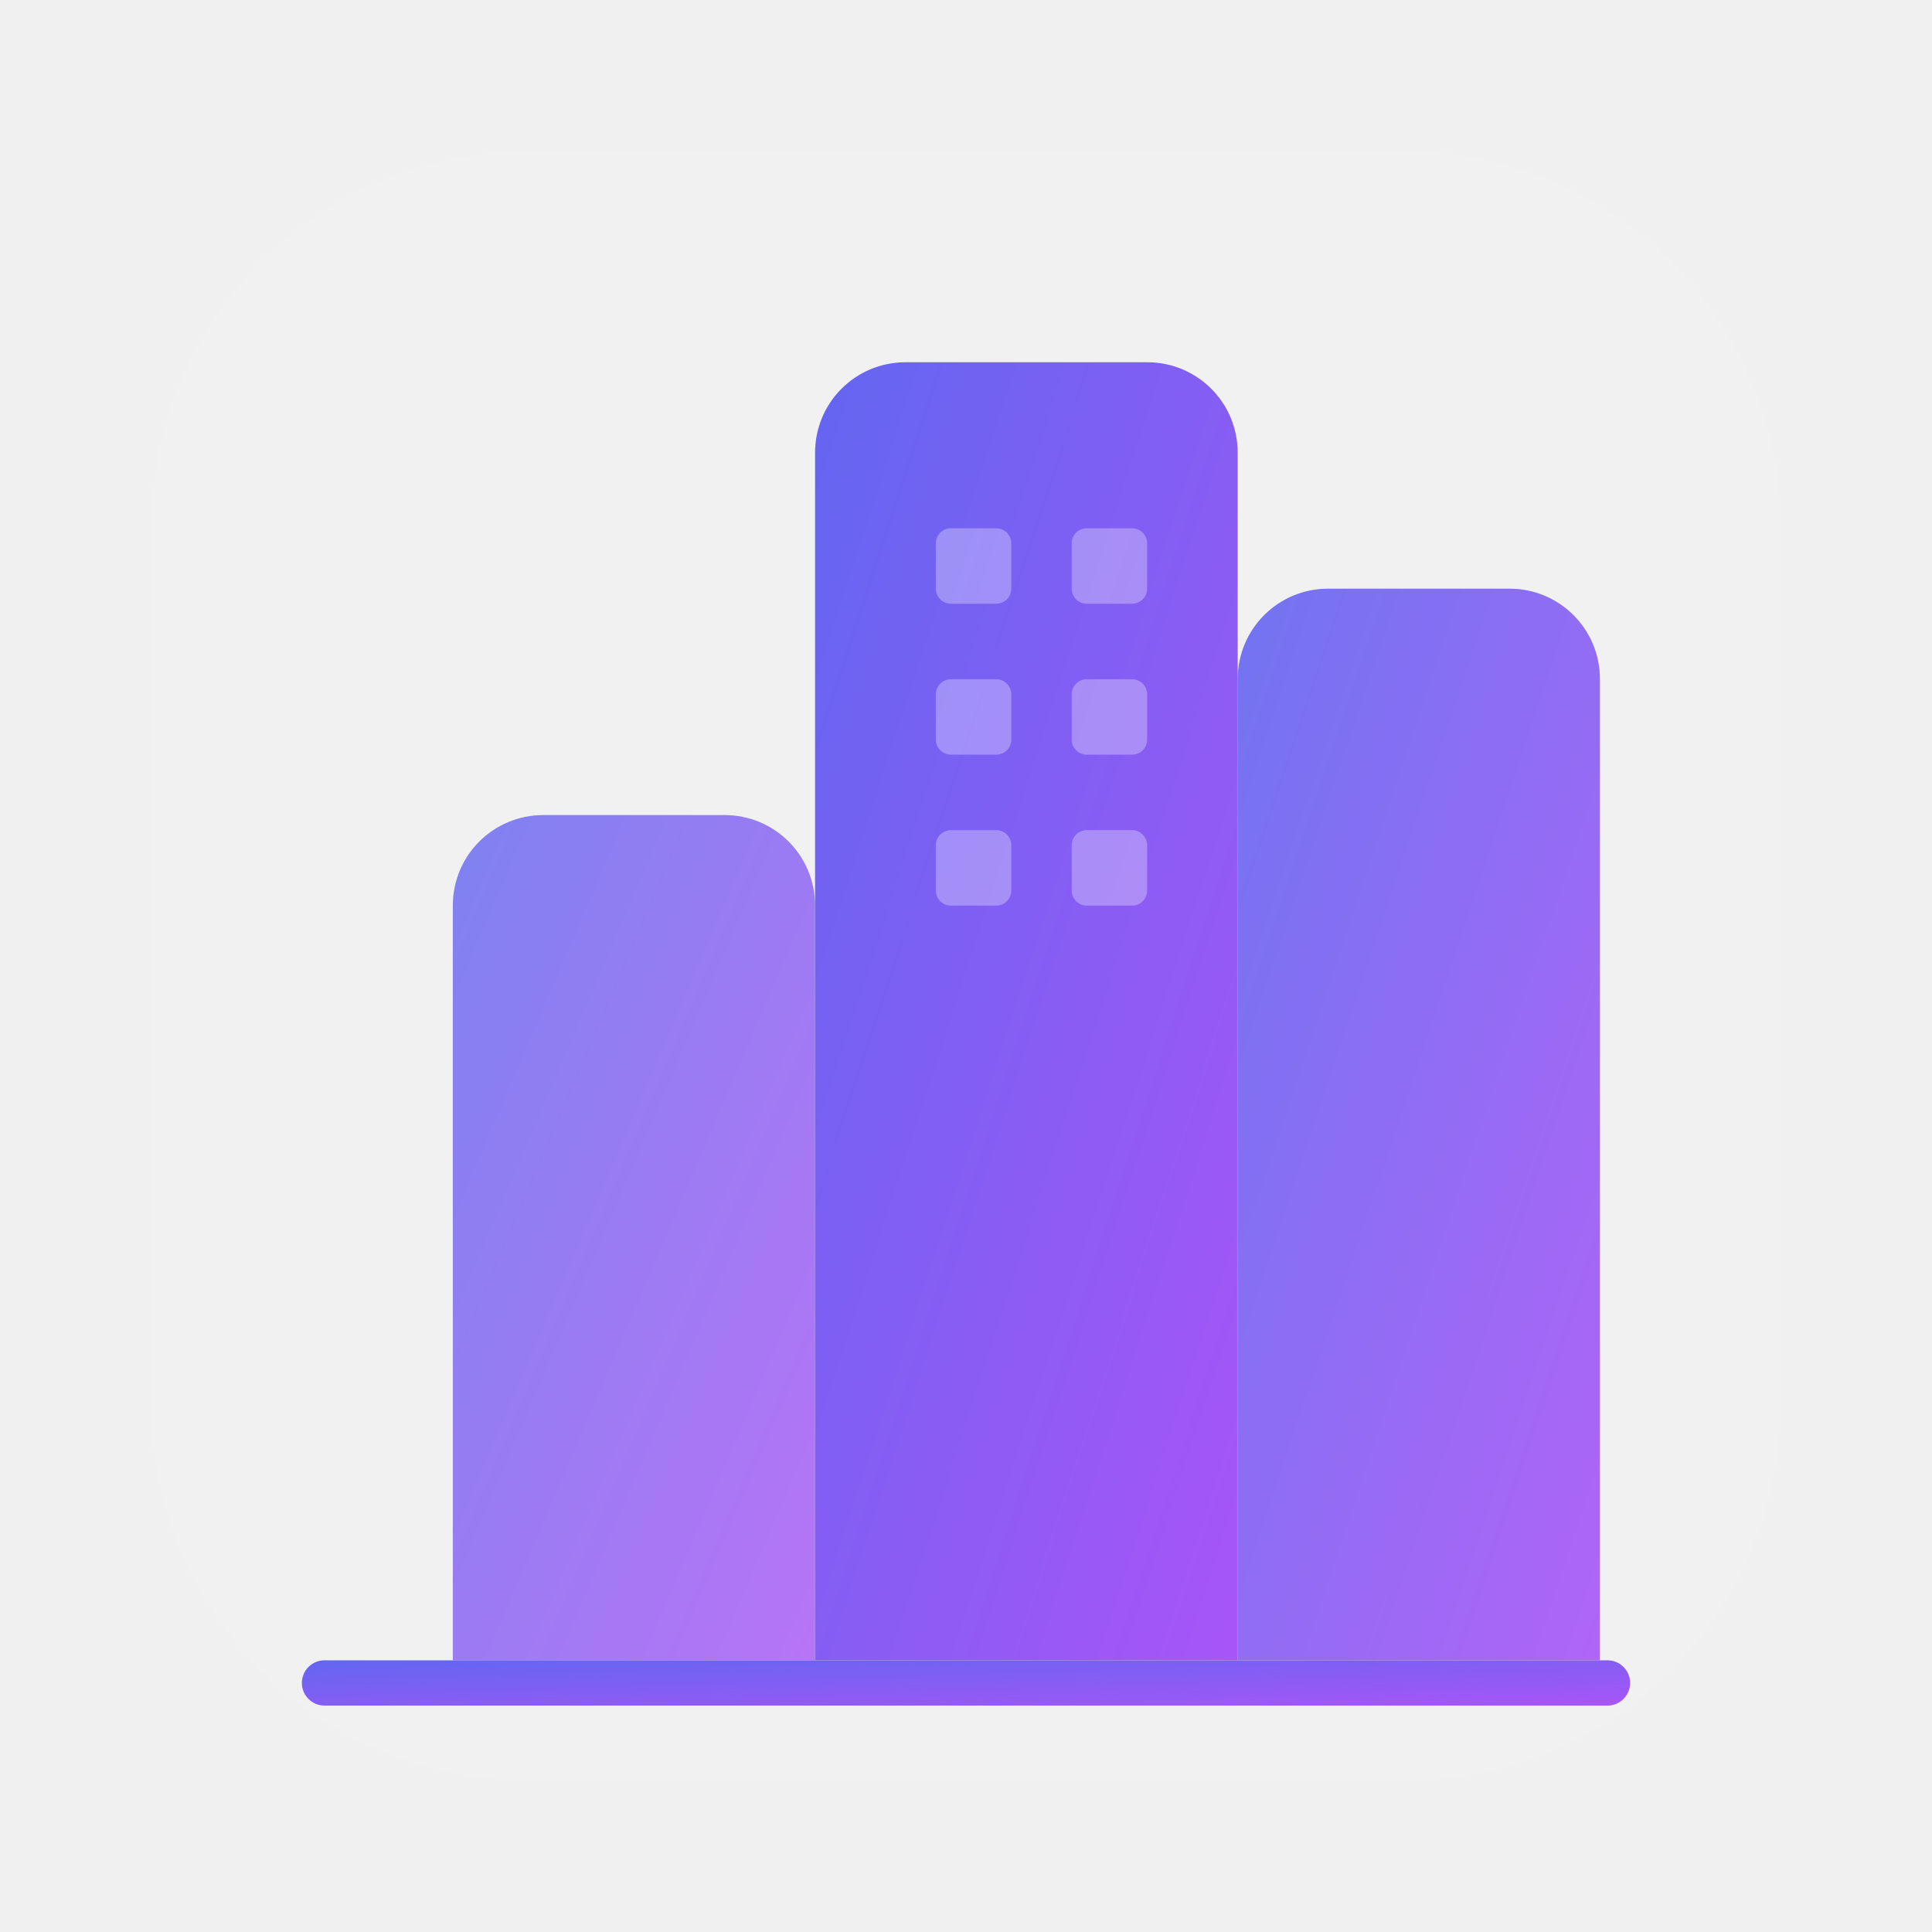
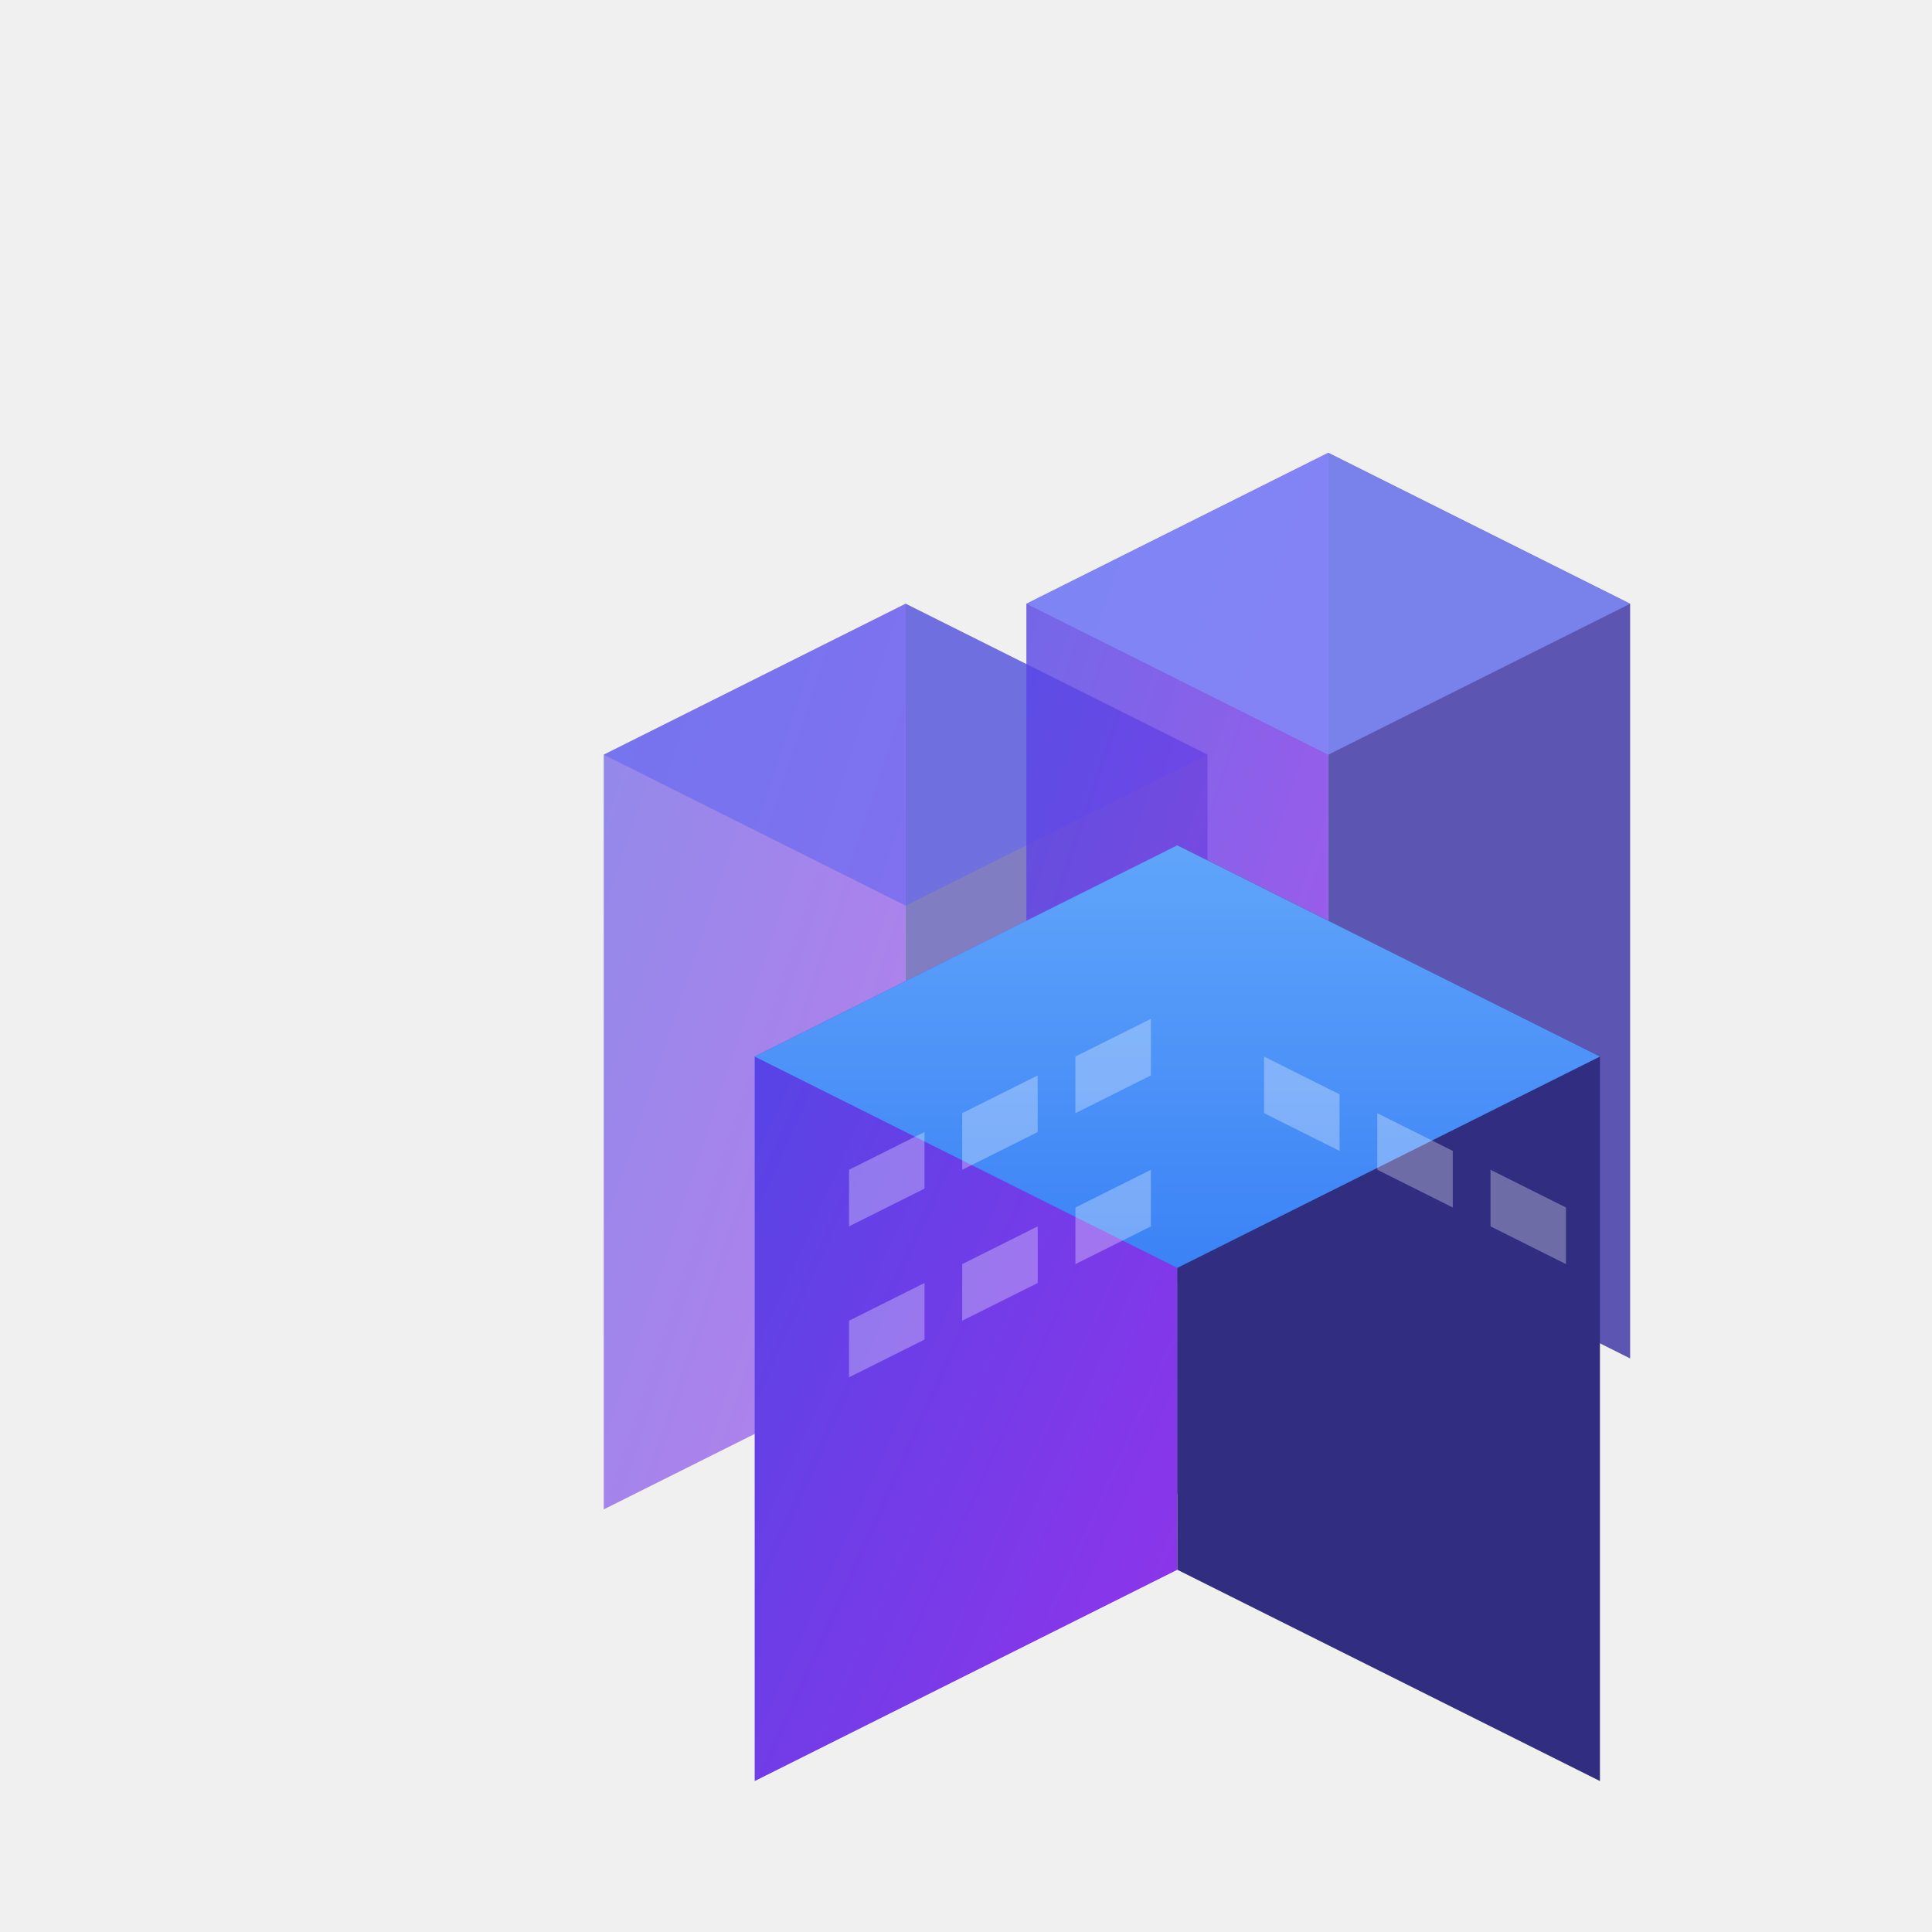
<svg xmlns="http://www.w3.org/2000/svg" viewBox="0 0 512 512">
  <defs>
-     <linearGradient id="premium-gradient" x1="0%" y1="0%" x2="100%" y2="100%">
-       <stop offset="0%" style="stop-color:#6366f1;stop-opacity:1" />
-       <stop offset="100%" style="stop-color:#a855f7;stop-opacity:1" />
+     <linearGradient id="primary-grad" x1="0%" y1="0%" x2="100%" y2="100%">
+       <stop offset="0%" style="stop-color:#4f46e5;stop-opacity:1" />
+       <stop offset="100%" style="stop-color:#9333ea;stop-opacity:1" />
    </linearGradient>
-     <filter id="glow" x="-20%" y="-20%" width="140%" height="140%">
-       <feGaussianBlur stdDeviation="5" result="blur" />
-       <feComposite in="SourceGraphic" in2="blur" operator="over" />
-     </filter>
+     <linearGradient id="accent-grad" x1="0%" y1="0%" x2="0%" y2="100%">
+       <stop offset="0%" style="stop-color:#60a5fa;stop-opacity:1" />
+       <stop offset="100%" style="stop-color:#3b82f6;stop-opacity:1" />
+     </linearGradient>
  </defs>
-   <rect x="40" y="40" width="432" height="432" rx="100" fill="rgba(255,255,255,0.05)" />
-   <path fill="url(#premium-gradient)" d="M120 240c0-13.3 10.7-24 24-24h48c13.3 0 24 10.7 24 24v200h-96V240z" opacity="0.8" />
-   <path fill="url(#premium-gradient)" d="M216 120c0-13.3 10.7-24 24-24h64c13.3 0 24 10.7 24 24v320h-112V120z" />
-   <path fill="url(#premium-gradient)" d="M328 180c0-13.3 10.7-24 24-24h48c13.3 0 24 10.7 24 24v260h-96V180z" opacity="0.9" />
-   <rect x="248" y="140" width="20" height="20" rx="4" fill="white" opacity="0.3" />
-   <rect x="284" y="140" width="20" height="20" rx="4" fill="white" opacity="0.3" />
-   <rect x="248" y="180" width="20" height="20" rx="4" fill="white" opacity="0.3" />
-   <rect x="284" y="180" width="20" height="20" rx="4" fill="white" opacity="0.3" />
-   <rect x="248" y="220" width="20" height="20" rx="4" fill="white" opacity="0.3" />
-   <rect x="284" y="220" width="20" height="20" rx="4" fill="white" opacity="0.3" />
-   <rect x="80" y="440" width="352" height="12" rx="6" fill="url(#premium-gradient)" />
+   <path fill="url(#primary-grad)" d="M160 200 l80 -40 v200 l-80 40 z" opacity="0.6" />
+   <path fill="#3730a3" d="M240 160 l80 40 v200 l-80 -40 z" opacity="0.6" />
+   <path fill="#6366f1" d="M160 200 l80 -40 l80 40 l-80 40 z" opacity="0.6" />
+   <path fill="url(#primary-grad)" d="M272 160 l80 -40 v200 l-80 40 z" opacity="0.8" />
+   <path fill="#3730a3" d="M352 120 l80 40 v200 l-80 -40 z" opacity="0.8" />
+   <path fill="#818cf8" d="M272 160 l80 -40 l80 40 l-80 40 z" opacity="0.8" />
+   <path fill="url(#primary-grad)" d="M200 280 l112 -56 v192 l-112 56 z" />
+   <path fill="#312e81" d="M312 224 l112 56 v192 l-112 -56 z" />
+   <path fill="url(#accent-grad)" d="M200 280 l112 -56 l112 56 l-112 56 z" />
+   <path fill="white" fill-opacity="0.3" d="M225 310 l20 -10 v15 l-20 10 z" />
+   <path fill="white" fill-opacity="0.3" d="M255 295 l20 -10 v15 l-20 10 z" />
+   <path fill="white" fill-opacity="0.3" d="M285 280 l20 -10 v15 l-20 10 z" />
+   <path fill="white" fill-opacity="0.3" d="M225 350 l20 -10 v15 l-20 10 z" />
+   <path fill="white" fill-opacity="0.3" d="M255 335 l20 -10 v15 l-20 10 z" />
+   <path fill="white" fill-opacity="0.3" d="M285 320 l20 -10 v15 l-20 10 z" />
+   <path fill="white" fill-opacity="0.3" d="M335 280 l20 10 v15 l-20 -10 z" />
+   <path fill="white" fill-opacity="0.3" d="M365 295 l20 10 v15 l-20 -10 z" />
+   <path fill="white" fill-opacity="0.3" d="M395 310 l20 10 v15 l-20 -10 z" />
</svg>
